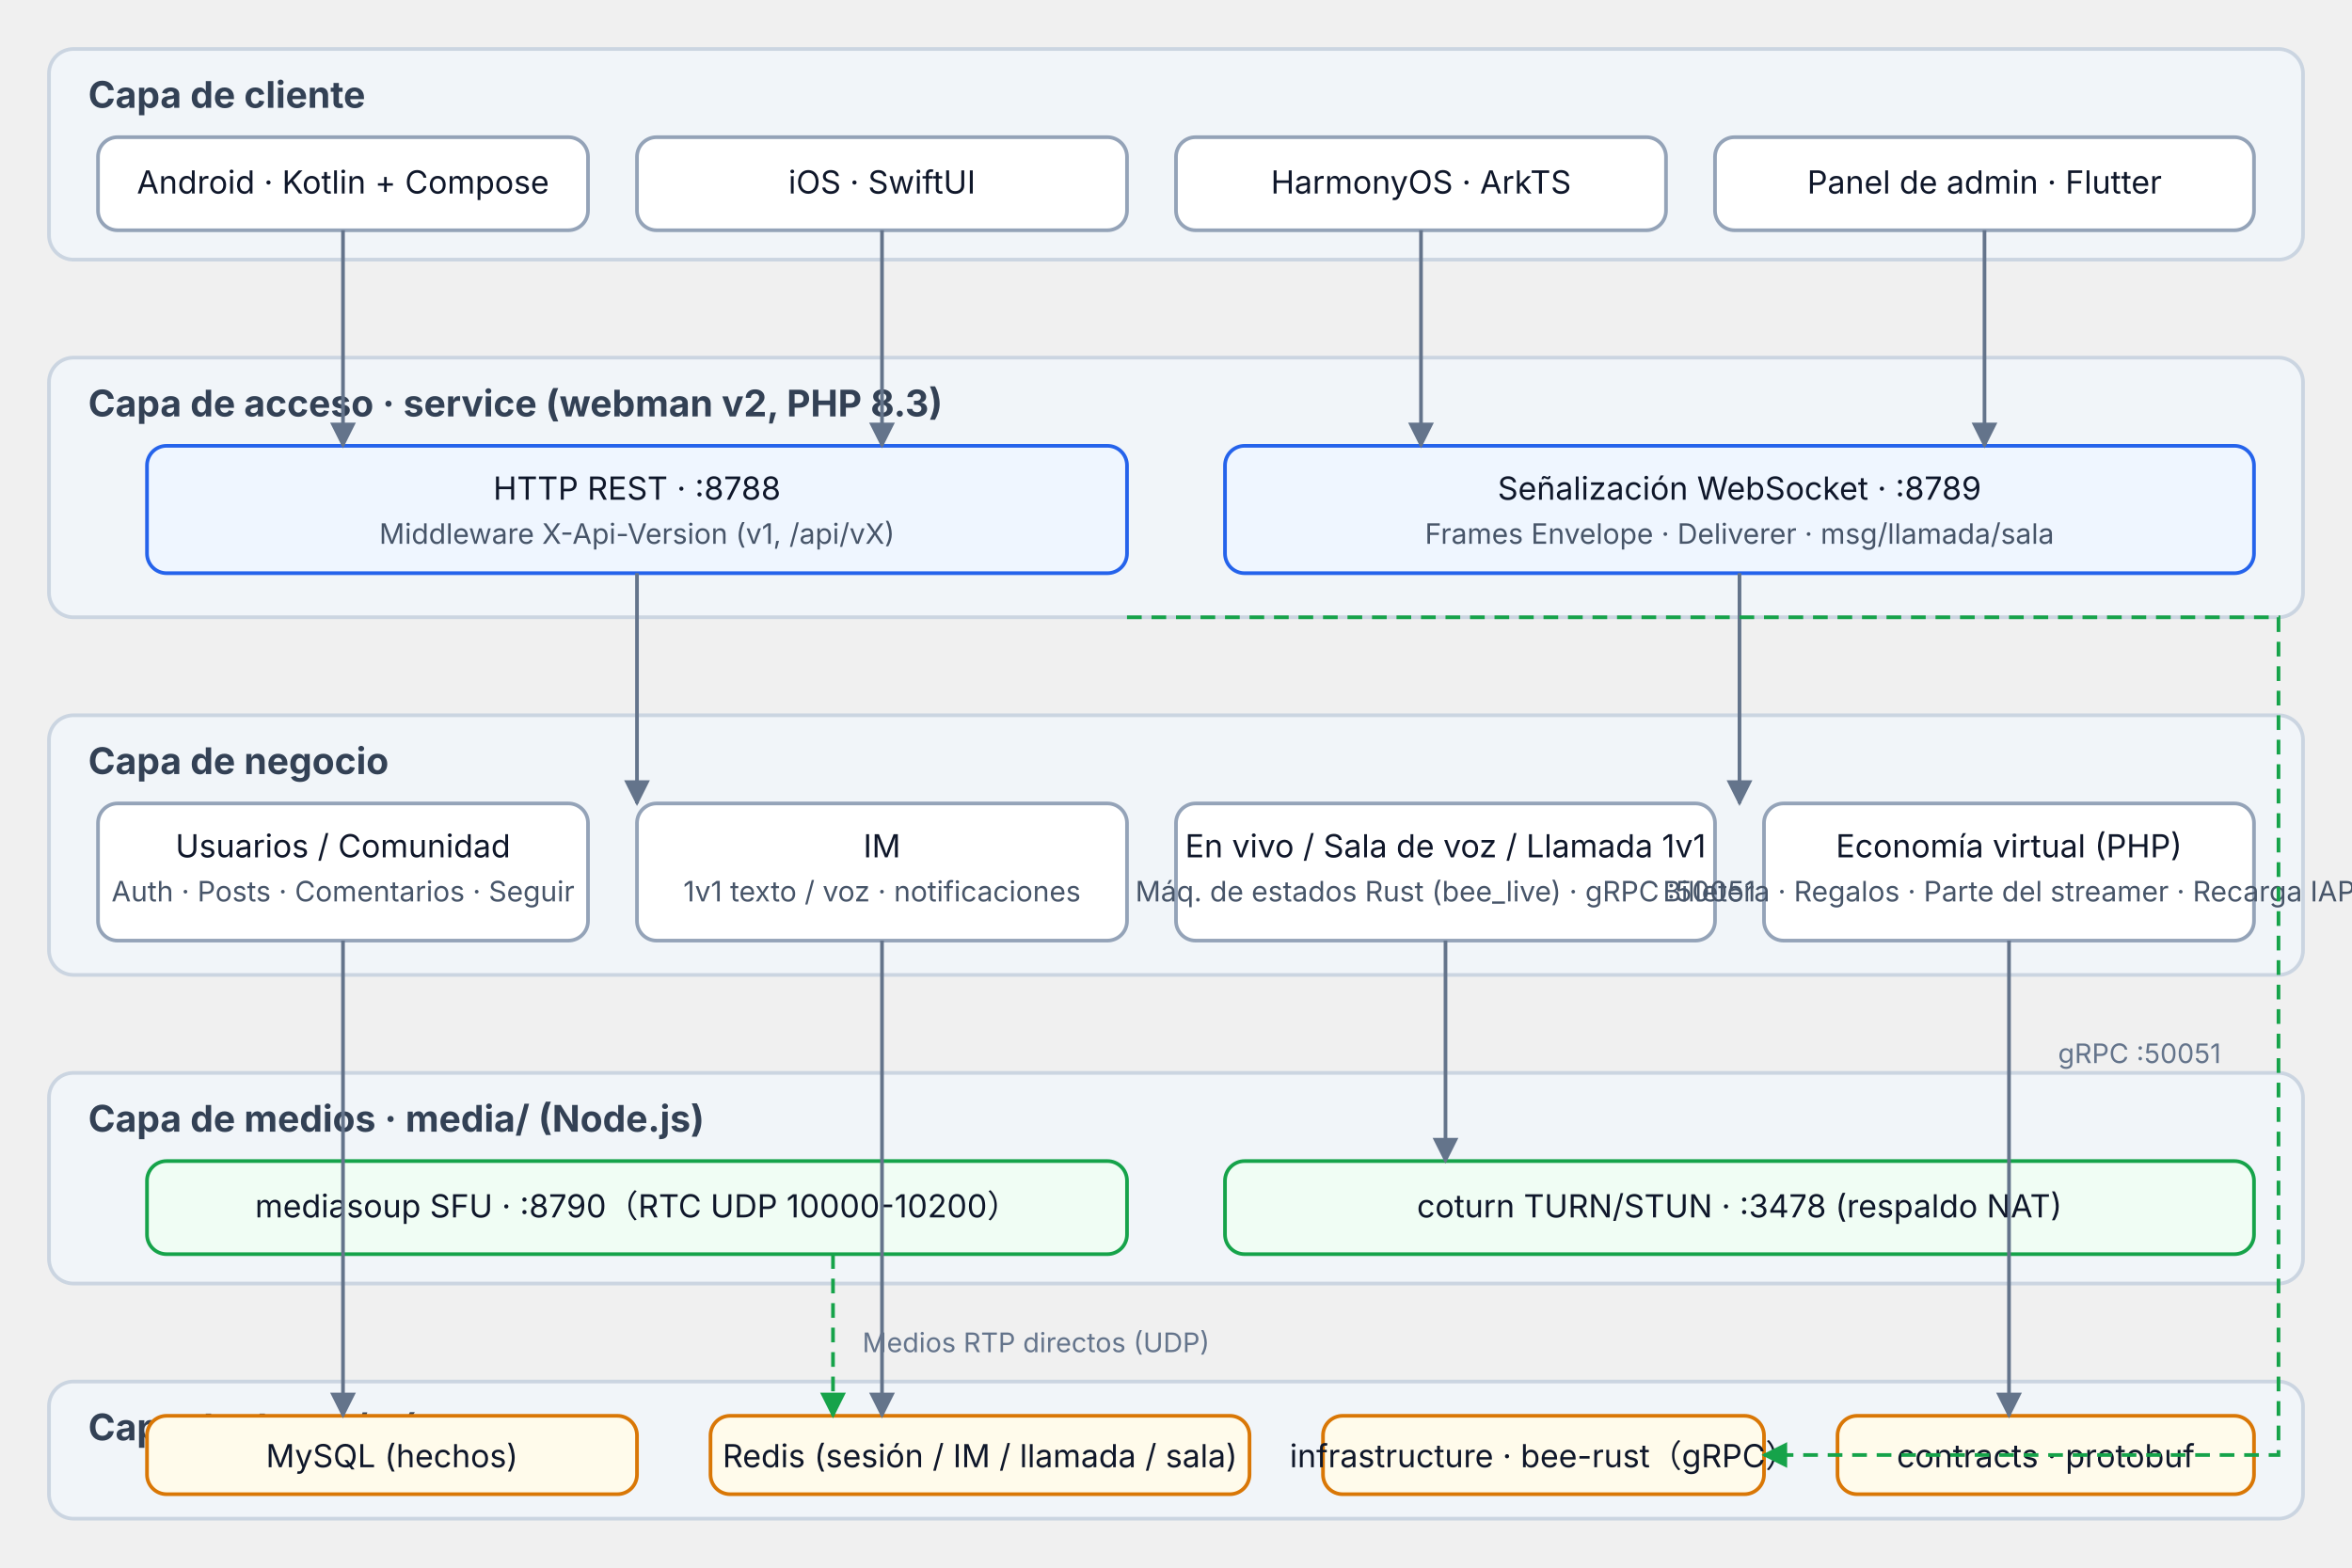
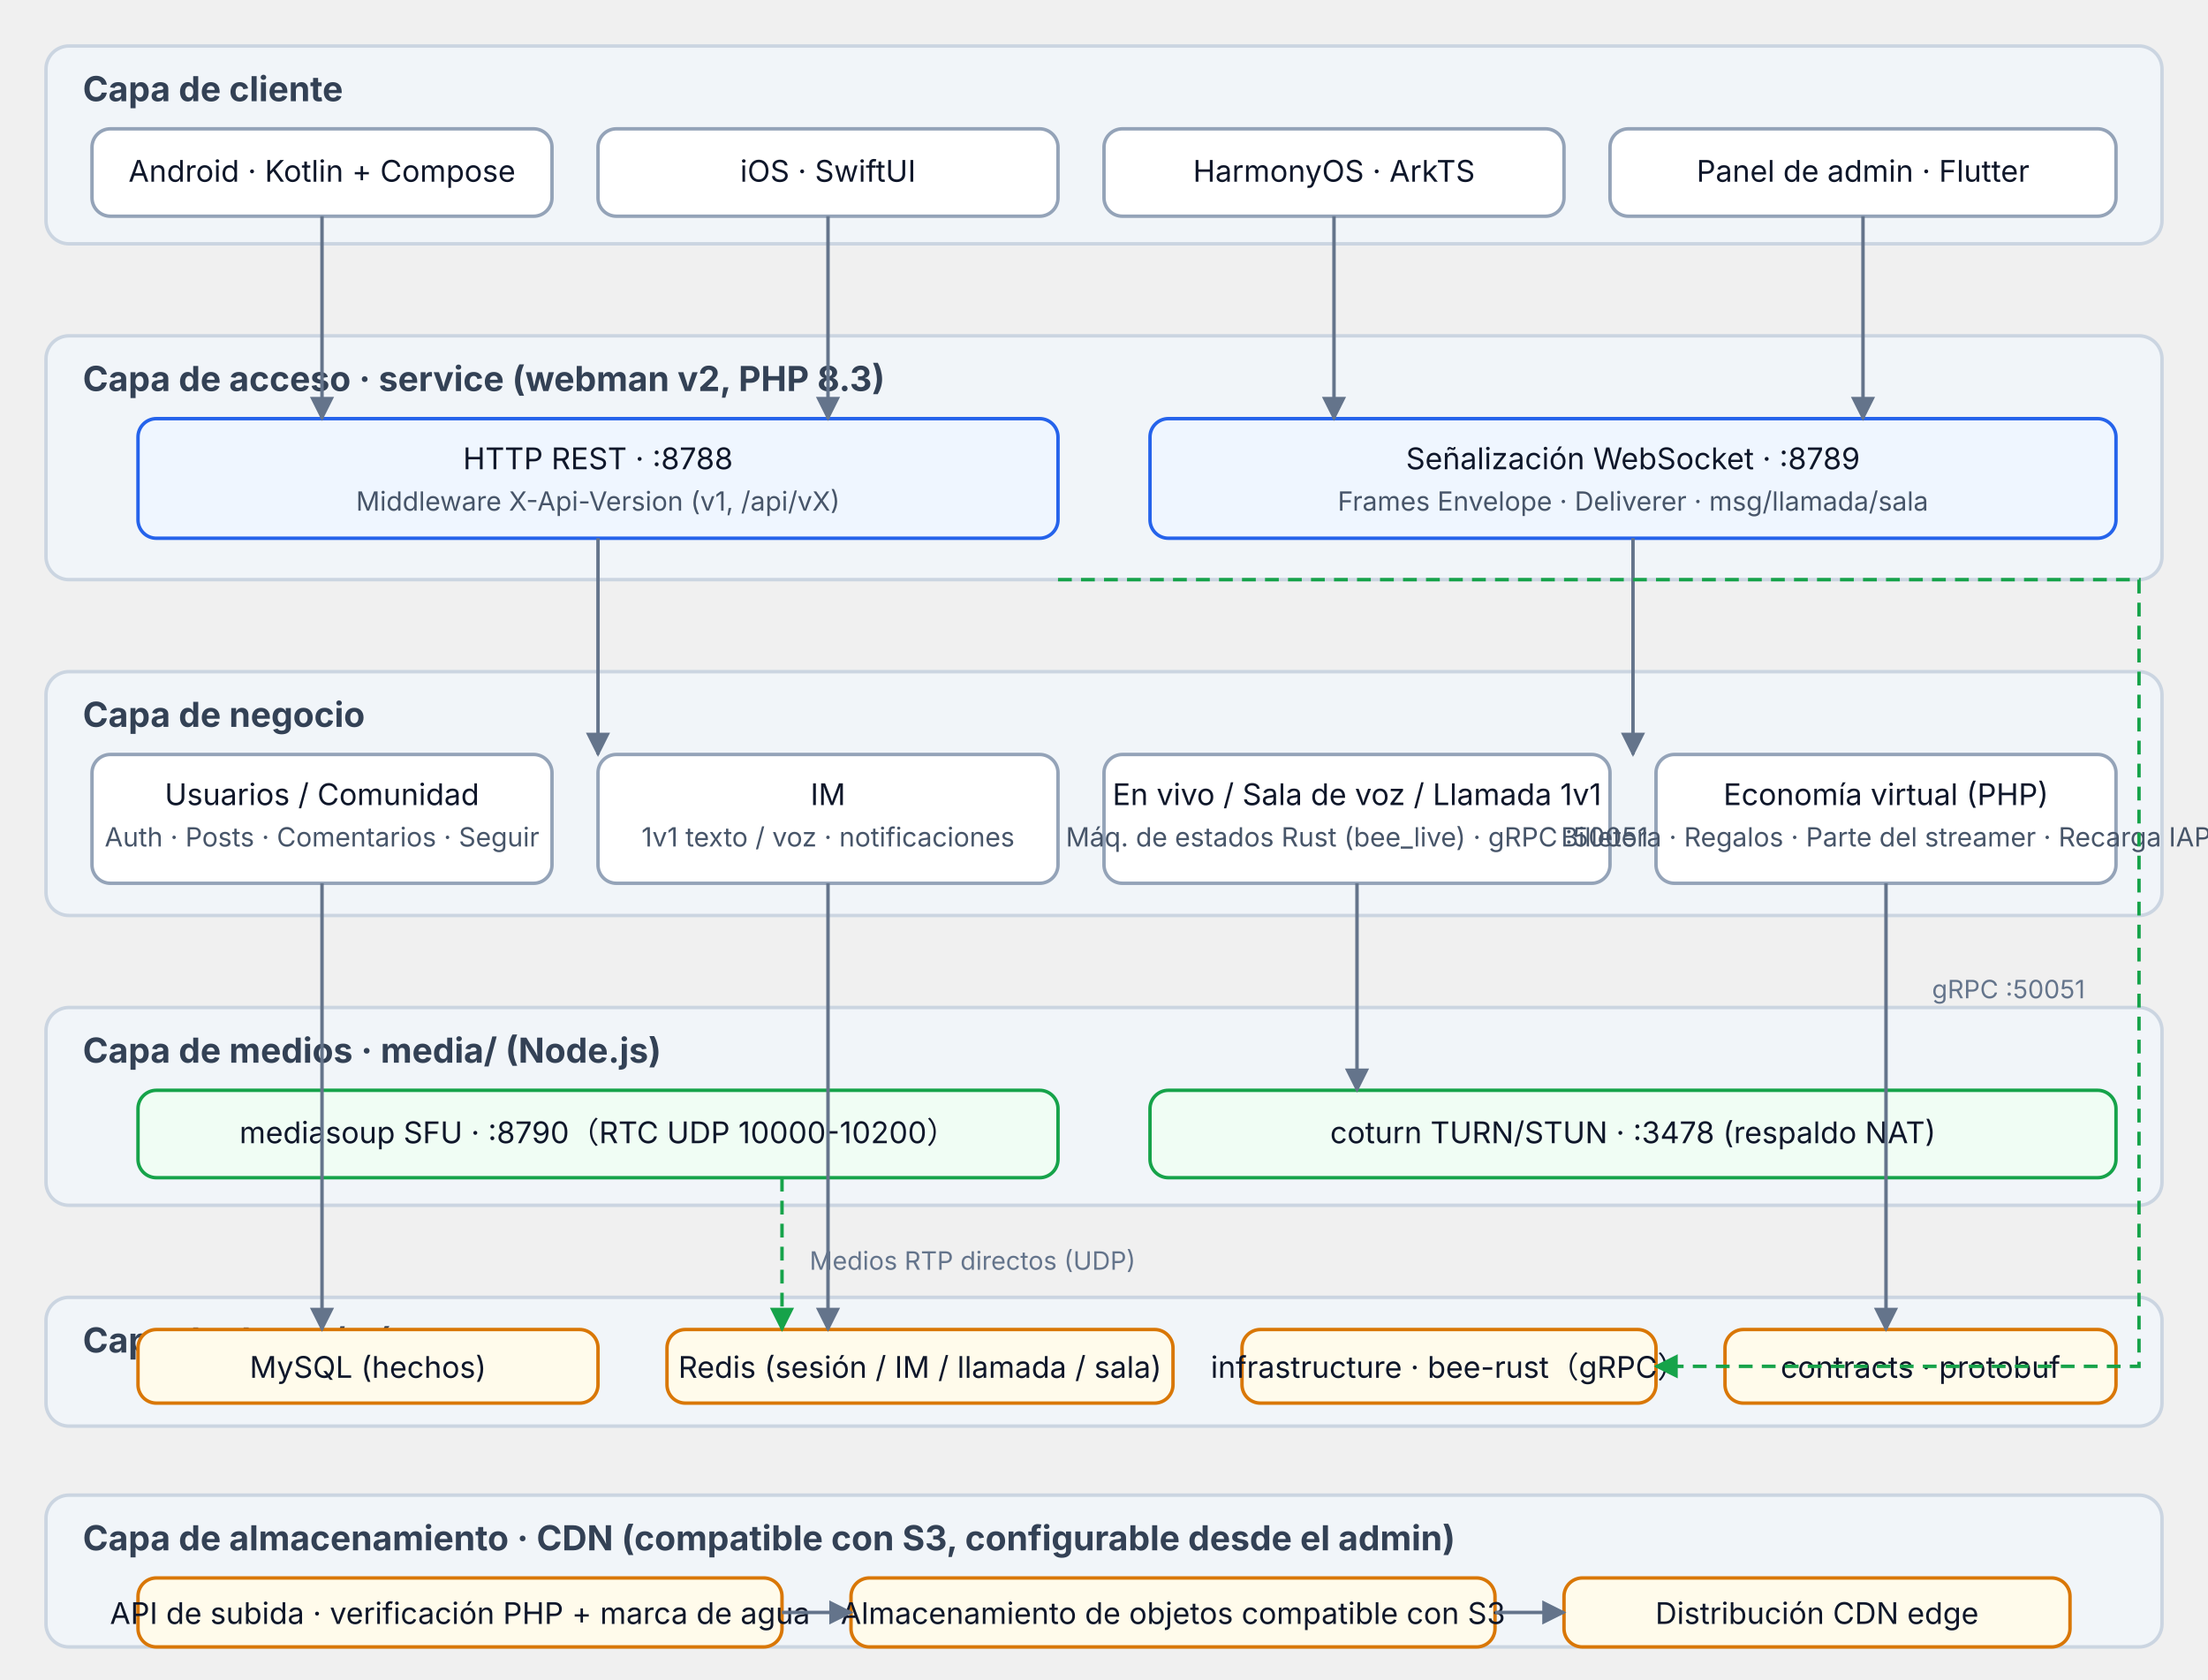
- <svg xmlns="http://www.w3.org/2000/svg" viewBox="0 0 960 640" width="100%" font-family="system-ui, -apple-system, 'Segoe UI', 'PingFang SC', 'Microsoft YaHei', sans-serif">
+ <svg xmlns="http://www.w3.org/2000/svg" viewBox="0 0 960 730" width="100%" font-family="system-ui, -apple-system, 'Segoe UI', 'PingFang SC', 'Microsoft YaHei', sans-serif">
  <defs>
    <marker id="arr" viewBox="0 0 10 10" refX="9" refY="5" markerWidth="7" markerHeight="7" orient="auto-start-reverse">
      <path d="M 0 0 L 10 5 L 0 10 z" fill="#64748b" />
    </marker>
    <marker id="arrg" viewBox="0 0 10 10" refX="9" refY="5" markerWidth="7" markerHeight="7" orient="auto-start-reverse">
      <path d="M 0 0 L 10 5 L 0 10 z" fill="#16a34a" />
    </marker>
  </defs>
  <style>
    .layer { fill: #f1f5f9; stroke: #cbd5e1; stroke-width: 1.5; rx: 10 }
    .box   { fill: #ffffff; stroke: #94a3b8; stroke-width: 1.5; rx: 8 }
    .boxb  { fill: #eff6ff; stroke: #2563eb; stroke-width: 1.5; rx: 8 }
    .boxg  { fill: #f0fdf4; stroke: #16a34a; stroke-width: 1.5; rx: 8 }
    .boxy  { fill: #fffbeb; stroke: #d97706; stroke-width: 1.5; rx: 8 }
    .lt    { font-size: 15px; font-weight: 700; fill: #334155 }
    .t     { font-size: 13px; fill: #0f172a; text-anchor: middle }
    .ts    { font-size: 11.5px; fill: #475569; text-anchor: middle }
    .edge  { stroke: #64748b; stroke-width: 1.5; fill: none; marker-end: url(#arr) }
    .edgeg { stroke: #16a34a; stroke-width: 1.5; fill: none; stroke-dasharray: 6 4; marker-end: url(#arrg) }
    .el    { font-size: 11px; fill: #64748b }
  </style>
  <g>
    <rect class="layer" x="20" y="20" width="920" height="86" />
    <text class="lt" x="36" y="44">Capa de cliente</text>
    <rect class="box" x="40" y="56" width="200" height="38" />
    <text class="t" x="140" y="79">Android · Kotlin + Compose</text>
    <rect class="box" x="260" y="56" width="200" height="38" />
    <text class="t" x="360" y="79">iOS · SwiftUI</text>
    <rect class="box" x="480" y="56" width="200" height="38" />
    <text class="t" x="580" y="79">HarmonyOS · ArkTS</text>
    <rect class="box" x="700" y="56" width="220" height="38" />
    <text class="t" x="810" y="79">Panel de admin · Flutter</text>
  </g>
  <g>
    <rect class="layer" x="20" y="146" width="920" height="106" />
    <text class="lt" x="36" y="170">Capa de acceso · service (webman v2, PHP 8.3)</text>
    <rect class="boxb" x="60" y="182" width="400" height="52" />
    <text class="t" x="260" y="204">HTTP REST · :8788</text>
    <text class="ts" x="260" y="222">Middleware X-Api-Version (v1, /api/vX)</text>
    <rect class="boxb" x="500" y="182" width="420" height="52" />
    <text class="t" x="710" y="204">Señalización WebSocket · :8789</text>
    <text class="ts" x="710" y="222">Frames Envelope · Deliverer · msg/llamada/sala</text>
  </g>
  <g>
    <rect class="layer" x="20" y="292" width="920" height="106" />
    <text class="lt" x="36" y="316">Capa de negocio</text>
    <rect class="box" x="40" y="328" width="200" height="56" />
    <text class="t" x="140" y="350">Usuarios / Comunidad</text>
    <text class="ts" x="140" y="368">Auth · Posts · Comentarios · Seguir</text>
    <rect class="box" x="260" y="328" width="200" height="56" />
    <text class="t" x="360" y="350">IM</text>
    <text class="ts" x="360" y="368">1v1 texto / voz · notificaciones</text>
    <rect class="box" x="480" y="328" width="220" height="56" />
    <text class="t" x="590" y="350">En vivo / Sala de voz / Llamada 1v1</text>
    <text class="ts" x="590" y="368">Máq. de estados Rust (bee_live) · gRPC :50051</text>
    <rect class="box" x="720" y="328" width="200" height="56" />
    <text class="t" x="820" y="350">Economía virtual (PHP)</text>
    <text class="ts" x="820" y="368">Billetera · Regalos · Parte del streamer · Recarga IAP</text>
  </g>
  <g>
    <rect class="layer" x="20" y="438" width="920" height="86" />
    <text class="lt" x="36" y="462">Capa de medios · media/ (Node.js)</text>
    <rect class="boxg" x="60" y="474" width="400" height="38" />
    <text class="t" x="260" y="497">mediasoup SFU · :8790（RTC UDP 10000-10200）</text>
    <rect class="boxg" x="500" y="474" width="420" height="38" />
    <text class="t" x="710" y="497">coturn TURN/STUN · :3478 (respaldo NAT)</text>
  </g>
  <g>
    <rect class="layer" x="20" y="564" width="920" height="56" />
    <text class="lt" x="36" y="588">Capa de datos / cómputo</text>
    <rect class="boxy" x="60" y="578" width="200" height="32" />
    <text class="t" x="160" y="599">MySQL (hechos)</text>
    <rect class="boxy" x="290" y="578" width="220" height="32" />
    <text class="t" x="400" y="599">Redis (sesión / IM / llamada / sala)</text>
    <rect class="boxy" x="540" y="578" width="180" height="32" />
    <text class="t" x="630" y="599">infrastructure · bee-rust（gRPC）</text>
    <rect class="boxy" x="750" y="578" width="170" height="32" />
    <text class="t" x="835" y="599">contracts · protobuf</text>
  </g>
+   <g>
+     <rect class="layer" x="20" y="650" width="920" height="66" />
+     <text class="lt" x="36" y="674">Capa de almacenamiento · CDN (compatible con S3, configurable desde el admin)</text>
+     <rect class="boxy" x="60" y="686" width="280" height="30" />
+     <text class="t" x="200" y="706">API de subida · verificación PHP + marca de agua</text>
+     <rect class="boxy" x="370" y="686" width="280" height="30" />
+     <text class="t" x="510" y="706">Almacenamiento de objetos compatible con S3</text>
+     <rect class="boxy" x="680" y="686" width="220" height="30" />
+     <text class="t" x="790" y="706">Distribución CDN edge</text>
+     <path class="edge" d="M 340 701 L 370 701" />
+     <path class="edge" d="M 650 701 L 680 701" />
+   </g>
  <path class="edge" d="M 140 94 L 140 182" />
  <path class="edge" d="M 360 94 L 360 182" />
  <path class="edge" d="M 580 94 L 580 182" />
  <path class="edge" d="M 810 94 L 810 182" />
  <path class="edge" d="M 260 234 L 260 328" />
  <path class="edge" d="M 710 234 L 710 328" />
  <path class="edgeg" d="M 460 252 L 930 252 L 930 594 L 720 594" />
  <text class="el" x="840" y="434">gRPC :50051</text>
  <path class="edge" d="M 590 384 L 590 474" />
  <path class="edge" d="M 140 384 L 140 578" />
  <path class="edge" d="M 360 384 L 360 578" />
  <path class="edge" d="M 820 384 L 820 578" />
  <path class="edgeg" d="M 340 512 L 340 578" />
  <text class="el" x="352" y="552">Medios RTP directos (UDP)</text>
</svg>
